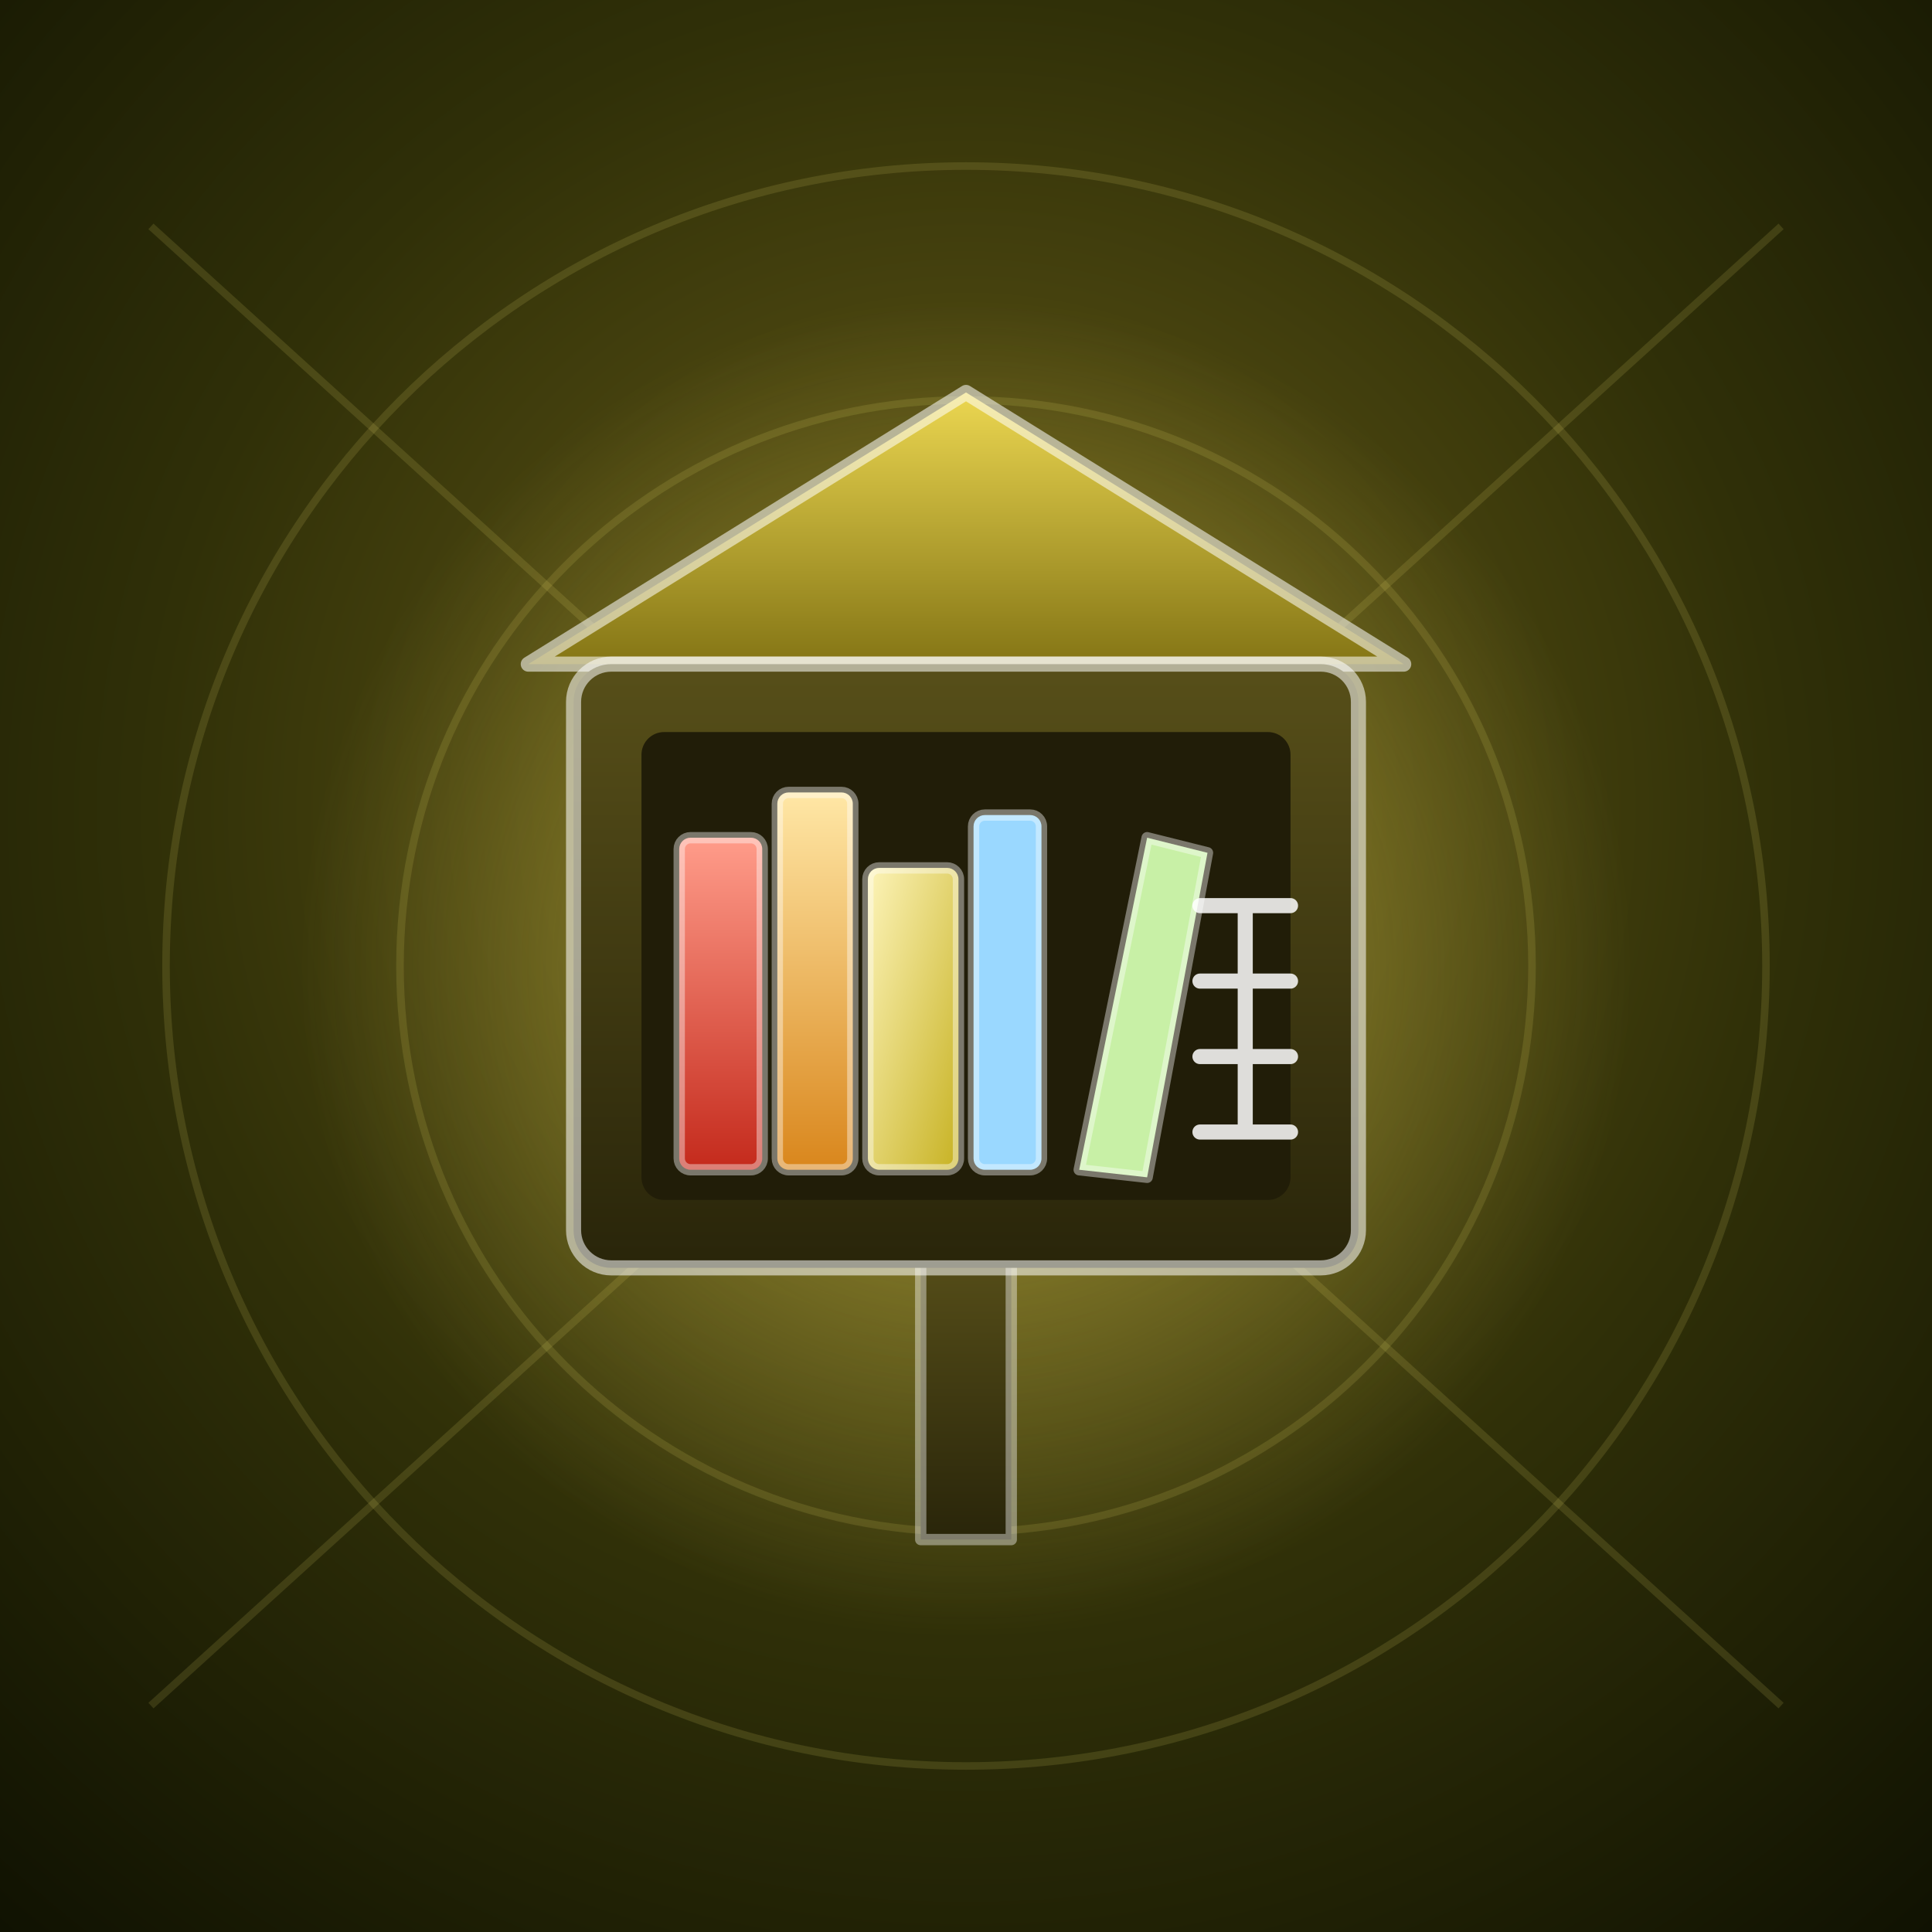
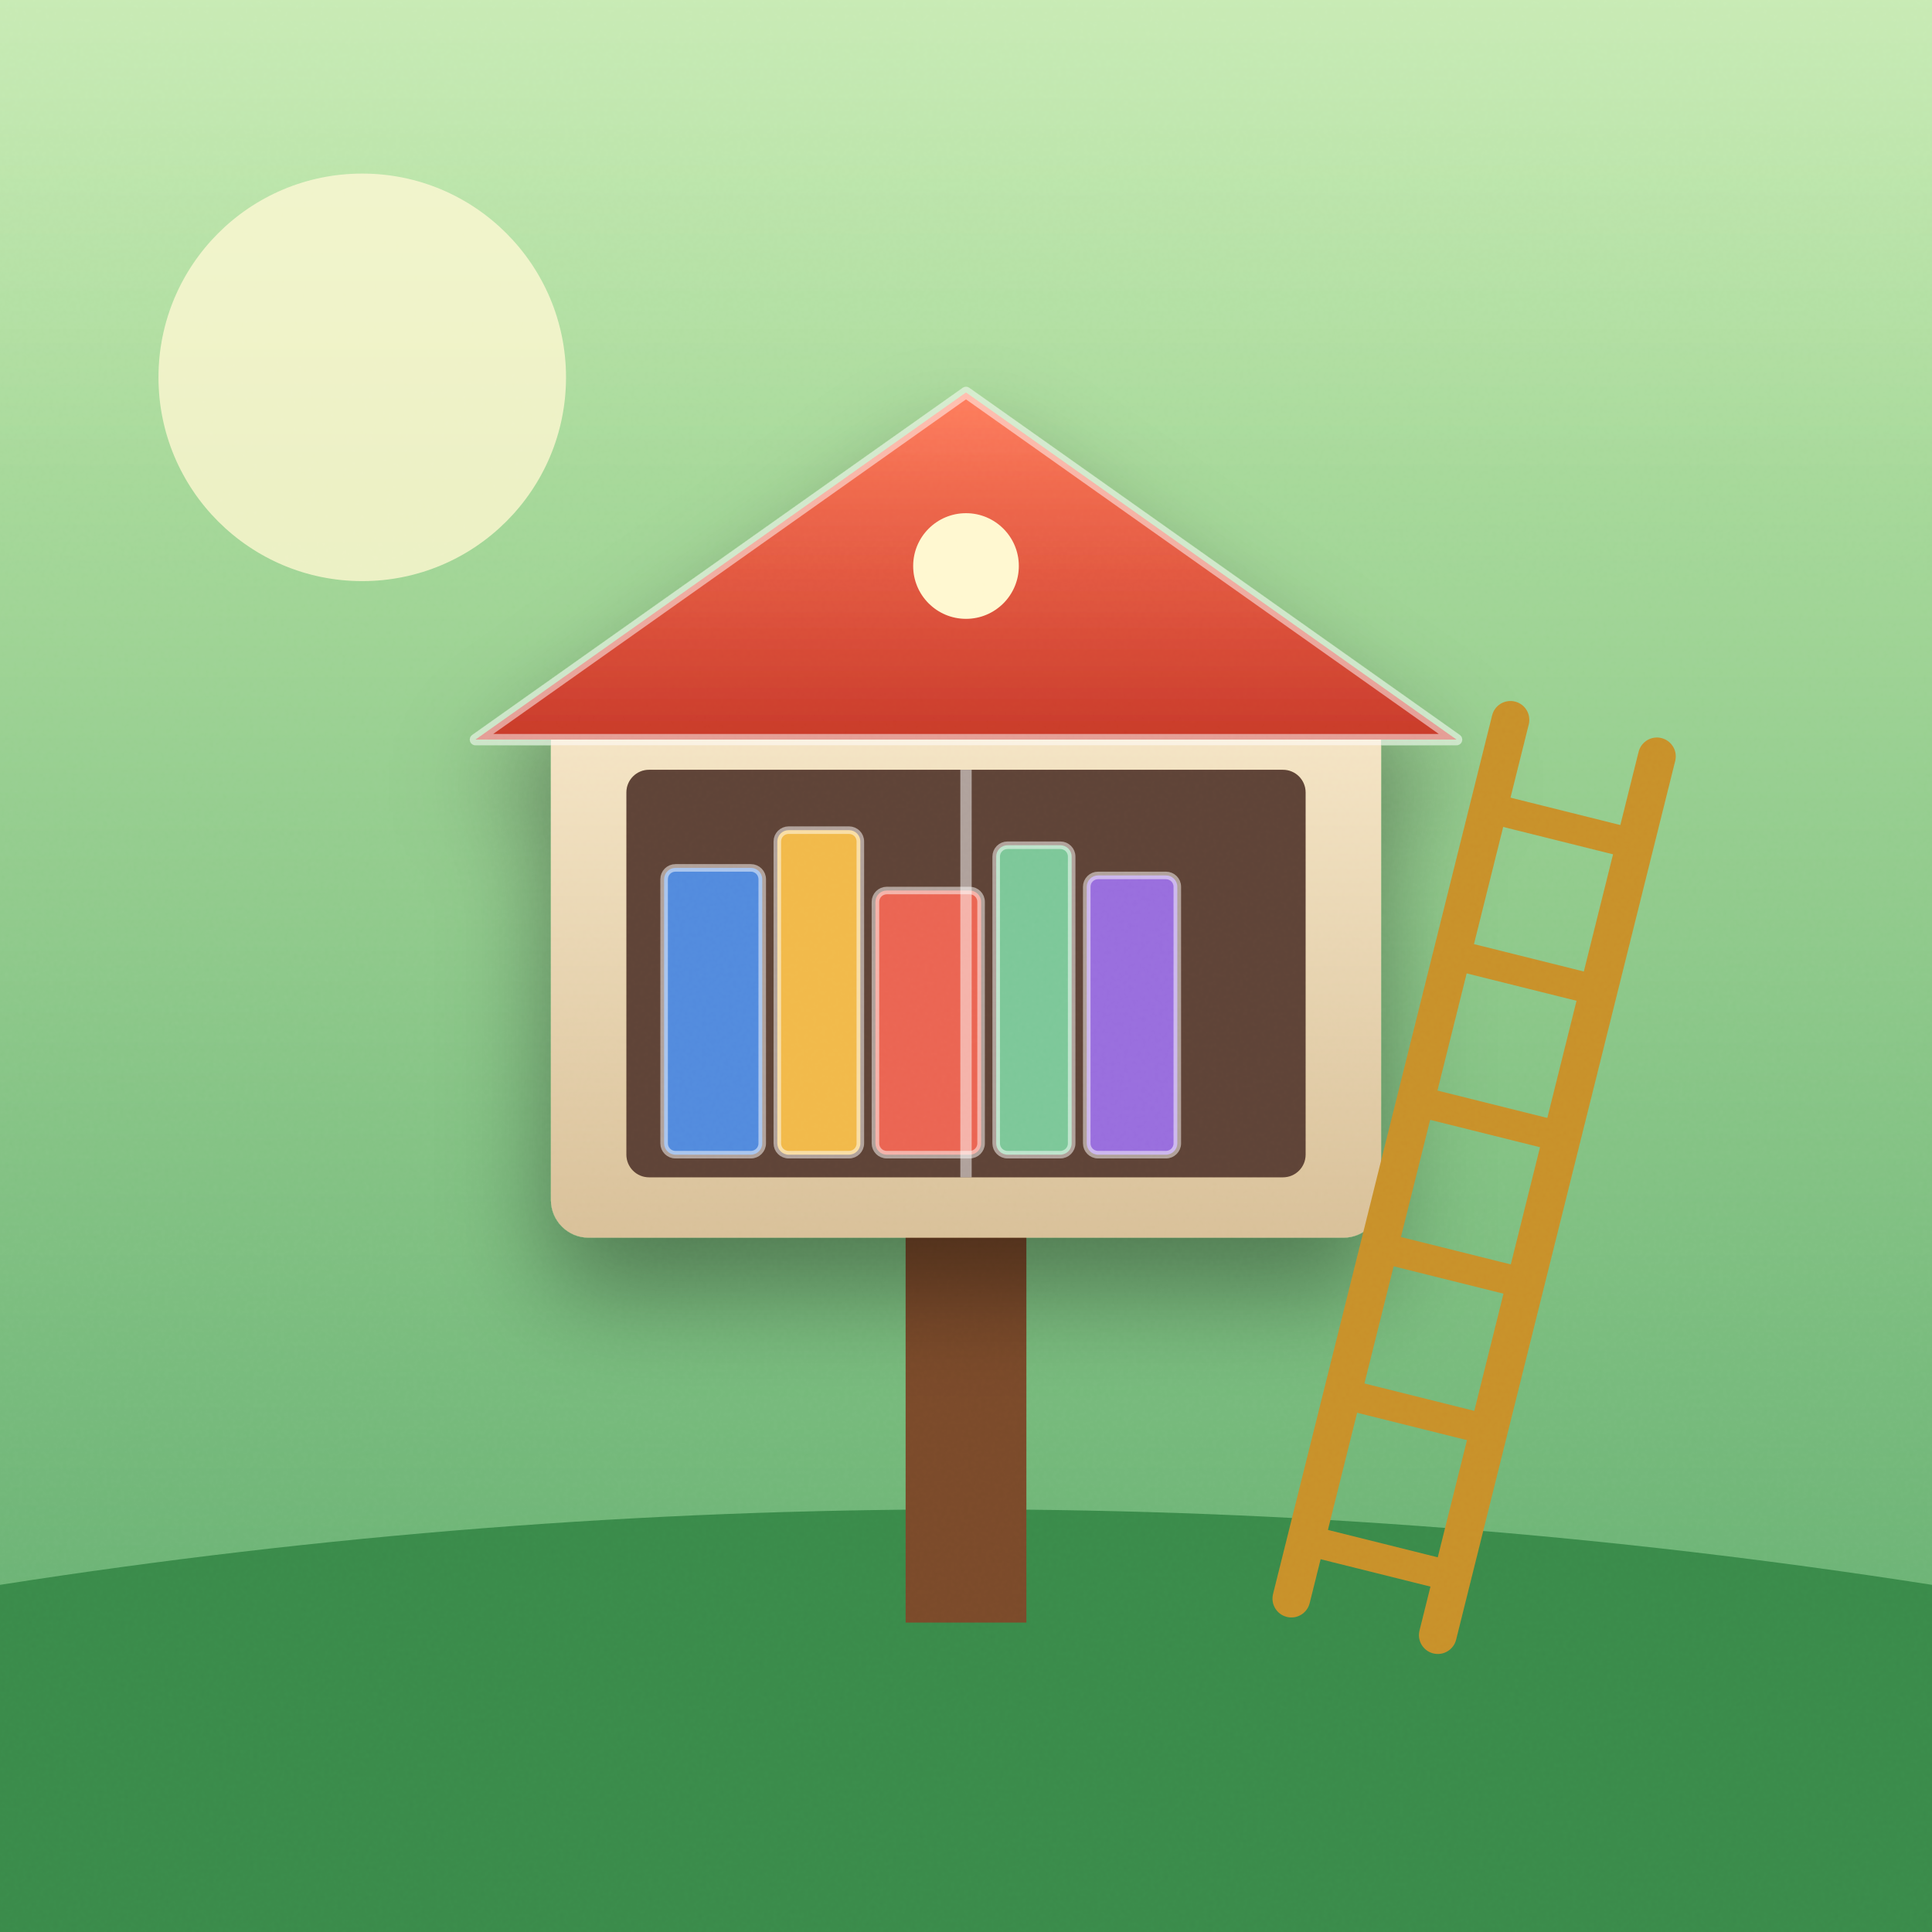
<svg xmlns="http://www.w3.org/2000/svg" viewBox="0 0 512 512">
  <defs>
-     <radialGradient id="bg" cx="50%" cy="42%" r="76%">
-       <stop offset="0" stop-color="hsl(52 62% 26%)" />
-       <stop offset=".55" stop-color="hsl(60 70% 11%)" />
-       <stop offset="1" stop-color="hsl(68 80% 4%)" />
-     </radialGradient>
-     <radialGradient id="halo" cx="50%" cy="50%" r="50%">
-       <stop offset="0" stop-color="hsl(52 95% 68%)" stop-opacity=".5" />
-       <stop offset="1" stop-color="hsl(52 95% 68%)" stop-opacity="0" />
-     </radialGradient>
-     <linearGradient id="L" x1="0" y1="0" x2="1" y2="1">
-       <stop offset="0" stop-color="hsl(52 95% 86%)" />
-       <stop offset="1" stop-color="hsl(52 70% 46%)" />
-     </linearGradient>
-     <linearGradient id="M" x1="0" y1="0" x2="0" y2="1">
-       <stop offset="0" stop-color="hsl(52 80% 62%)" />
-       <stop offset="1" stop-color="hsl(52 72% 30%)" />
-     </linearGradient>
-     <linearGradient id="D" x1="0" y1="0" x2="0" y2="1">
-       <stop offset="0" stop-color="hsl(52 55% 22%)" />
-       <stop offset="1" stop-color="hsl(52 60% 10%)" />
-     </linearGradient>
-     <linearGradient id="P" x1="0" y1="0" x2="1" y2="1">
-       <stop offset="0" stop-color="#fffdf7" />
-       <stop offset="1" stop-color="#d8d0bf" />
-     </linearGradient>
-     <linearGradient id="G" x1="0" y1="0" x2="0" y2="1">
-       <stop offset="0" stop-color="#ffe7a6" />
-       <stop offset="1" stop-color="#d9861c" />
-     </linearGradient>
-     <linearGradient id="R" x1="0" y1="0" x2="0" y2="1">
-       <stop offset="0" stop-color="#ff9c8a" />
-       <stop offset="1" stop-color="#c42a1c" />
-     </linearGradient>
-     <linearGradient id="S" x1="0" y1="0" x2="0" y2="1">
-       <stop offset="0" stop-color="#fff" stop-opacity=".35" />
+     <filter id="grain" x="0" y="0" width="100%" height="100%">
+       <feTurbulence type="fractalNoise" baseFrequency=".85" numOctaves="2" stitchTiles="stitch" />
+       <feColorMatrix values="0 0 0 0 1  0 0 0 0 1  0 0 0 0 1  0 0 0 .55 0" />
+       <feComposite in2="SourceGraphic" operator="in" />
+     </filter>
+     <filter id="sh" x="-30%" y="-30%" width="160%" height="160%">
+       <feDropShadow dx="0" dy="14" stdDeviation="14" flood-color="#000" flood-opacity=".38" />
+     </filter>
+     <filter id="sh2" x="-30%" y="-30%" width="160%" height="160%">
+       <feDropShadow dx="0" dy="6" stdDeviation="6" flood-color="#000" flood-opacity=".3" />
+     </filter>
+     <filter id="glow" x="-50%" y="-50%" width="200%" height="200%">
+       <feGaussianBlur stdDeviation="10" result="b" />
+       <feMerge>
+         <feMergeNode in="b" />
+         <feMergeNode in="SourceGraphic" />
+       </feMerge>
+     </filter>
+     <filter id="blur8">
+       <feGaussianBlur stdDeviation="8" />
+     </filter>
+     <filter id="blur20">
+       <feGaussianBlur stdDeviation="20" />
+     </filter>
+     <linearGradient id="sheen" x1="0" y1="0" x2="0" y2="1">
+       <stop offset="0" stop-color="#fff" stop-opacity=".28" />
      <stop offset=".5" stop-color="#fff" stop-opacity="0" />
    </linearGradient>
-     <linearGradient id="navy" x1="0" y1="0" x2="1" y2="1">
-       <stop offset="0" stop-color="#2c4274" />
-       <stop offset="1" stop-color="#101a36" />
+     <linearGradient id="sl-bg" x1="0" y1="0" x2="0" y2="1">
+       <stop offset="0" stop-color="#bfe8a8" />
+       <stop offset="1" stop-color="#5aa86a" />
+     </linearGradient>
+     <linearGradient id="sl-r" x1="0" y1="0" x2="0" y2="1">
+       <stop offset="0" stop-color="#ff7a5a" />
+       <stop offset="1" stop-color="#c83a2a" />
+     </linearGradient>
+     <linearGradient id="sl-w" x1="0" y1="0" x2="0" y2="1">
+       <stop offset="0" stop-color="#f7e7c8" />
+       <stop offset="1" stop-color="#d8c098" />
    </linearGradient>
  </defs>
-   <rect width="512" height="512" fill="url(#bg)" />
-   <g fill="none" stroke="hsl(52 90% 72%)" stroke-opacity=".13" stroke-width="2">
-     <circle cx="256" cy="256" r="150" />
-     <circle cx="256" cy="256" r="212" />
-     <path d="M256 256L40 60M256 256L472 60M256 256L40 452M256 256L472 452" />
+   <rect width="512" height="512" fill="url(#sl-bg)" />
+   <circle cx="96" cy="100" r="54" fill="#fff8d0" opacity=".8" />
+   <path d="M0 420Q256 380 512 420V512H0Z" fill="#3a8a4a" />
+   <rect x="240" y="320" width="32" height="110" fill="#7a4a2a" />
+   <g filter="url(#sh)">
+     <rect x="146" y="184" width="220" height="144" rx="10" fill="url(#sl-w)" />
+     <rect x="166" y="204" width="180" height="108" rx="6" fill="#4a2a1a" />
+     <rect x="176" y="230" width="26" height="76" rx="3" fill="#3a7ad8" stroke="#fff" stroke-opacity=".5" stroke-width="2" />
+     <rect x="206" y="220" width="22" height="86" rx="3" fill="#f0b030" stroke="#fff" stroke-opacity=".5" stroke-width="2" />
+     <rect x="232" y="236" width="28" height="70" rx="3" fill="#e8503a" stroke="#fff" stroke-opacity=".5" stroke-width="2" />
+     <rect x="264" y="224" width="20" height="82" rx="3" fill="#6ac08a" stroke="#fff" stroke-opacity=".5" stroke-width="2" />
+     <rect x="288" y="232" width="24" height="74" rx="3" fill="#8a5ad8" stroke="#fff" stroke-opacity=".5" stroke-width="2" />
+     <path d="M126 196L256 104 386 196Z" fill="url(#sl-r)" stroke="#fff" stroke-opacity=".5" stroke-width="3" stroke-linejoin="round" />
  </g>
-   <circle cx="256" cy="256" r="178" fill="url(#halo)" />
-   <path d="M244 330H268V408H244Z" fill="url(#D)" stroke="#fff" stroke-opacity=".4" stroke-width="3" stroke-linejoin="round" />
-   <path d="M204 408H308" stroke="url(#D)" stroke-width="12" stroke-linecap="round" />
-   <path d="M140 176L256 104 372 176Z" fill="url(#M)" stroke="#fff" stroke-opacity=".55" stroke-width="4" stroke-linejoin="round" />
-   <rect x="152" y="176" width="208" height="160" rx="10" fill="url(#D)" stroke="#fff" stroke-opacity=".55" stroke-width="4" stroke-linejoin="round" />
-   <rect x="170" y="194" width="172" height="124" rx="6" fill="hsl(52 60% 8%)" />
-   <g stroke="#fff" stroke-opacity=".4" stroke-width="3" stroke-linejoin="round">
-     <rect x="180" y="222" width="22" height="88" rx="3" fill="url(#R)" />
-     <rect x="206" y="210" width="20" height="100" rx="3" fill="url(#G)" />
-     <rect x="230" y="230" width="24" height="80" rx="3" fill="url(#L)" />
-     <rect x="258" y="216" width="18" height="94" rx="3" fill="#9ad8ff" />
-     <path d="M286 310L304 222 320 226 304 312Z" fill="#c8f0a6" />
+   <rect x="166" y="204" width="180" height="108" rx="6" fill="#fff" opacity=".12" />
+   <path d="M256 204V312" stroke="#fff" stroke-opacity=".5" stroke-width="3" />
+   <g transform="rotate(14 380 330)">
+     <path d="M366 190V430M406 190V430" stroke="#c8902a" stroke-width="10" stroke-linecap="round" />
+     <path d="M366 214H406" stroke="#c8902a" stroke-width="8" />
+     <path d="M366 254H406" stroke="#c8902a" stroke-width="8" />
+     <path d="M366 294H406" stroke="#c8902a" stroke-width="8" />
+     <path d="M366 334H406" stroke="#c8902a" stroke-width="8" />
+     <path d="M366 374H406" stroke="#c8902a" stroke-width="8" />
+     <path d="M366 414H406" stroke="#c8902a" stroke-width="8" />
  </g>
-   <path d="M330 240V300M318 240H342M318 260H342M318 280H342M318 300H342" stroke="#fff" stroke-opacity=".85" stroke-width="4" stroke-linecap="round" />
+   <circle cx="256" cy="150" r="14" fill="#fff8d0" />
+   <rect width="512" height="256" fill="url(#sheen)" opacity=".5" />
+   <rect width="512" height="512" fill="#808080" filter="url(#grain)" opacity="0.07" style="mix-blend-mode:overlay" />
</svg>
